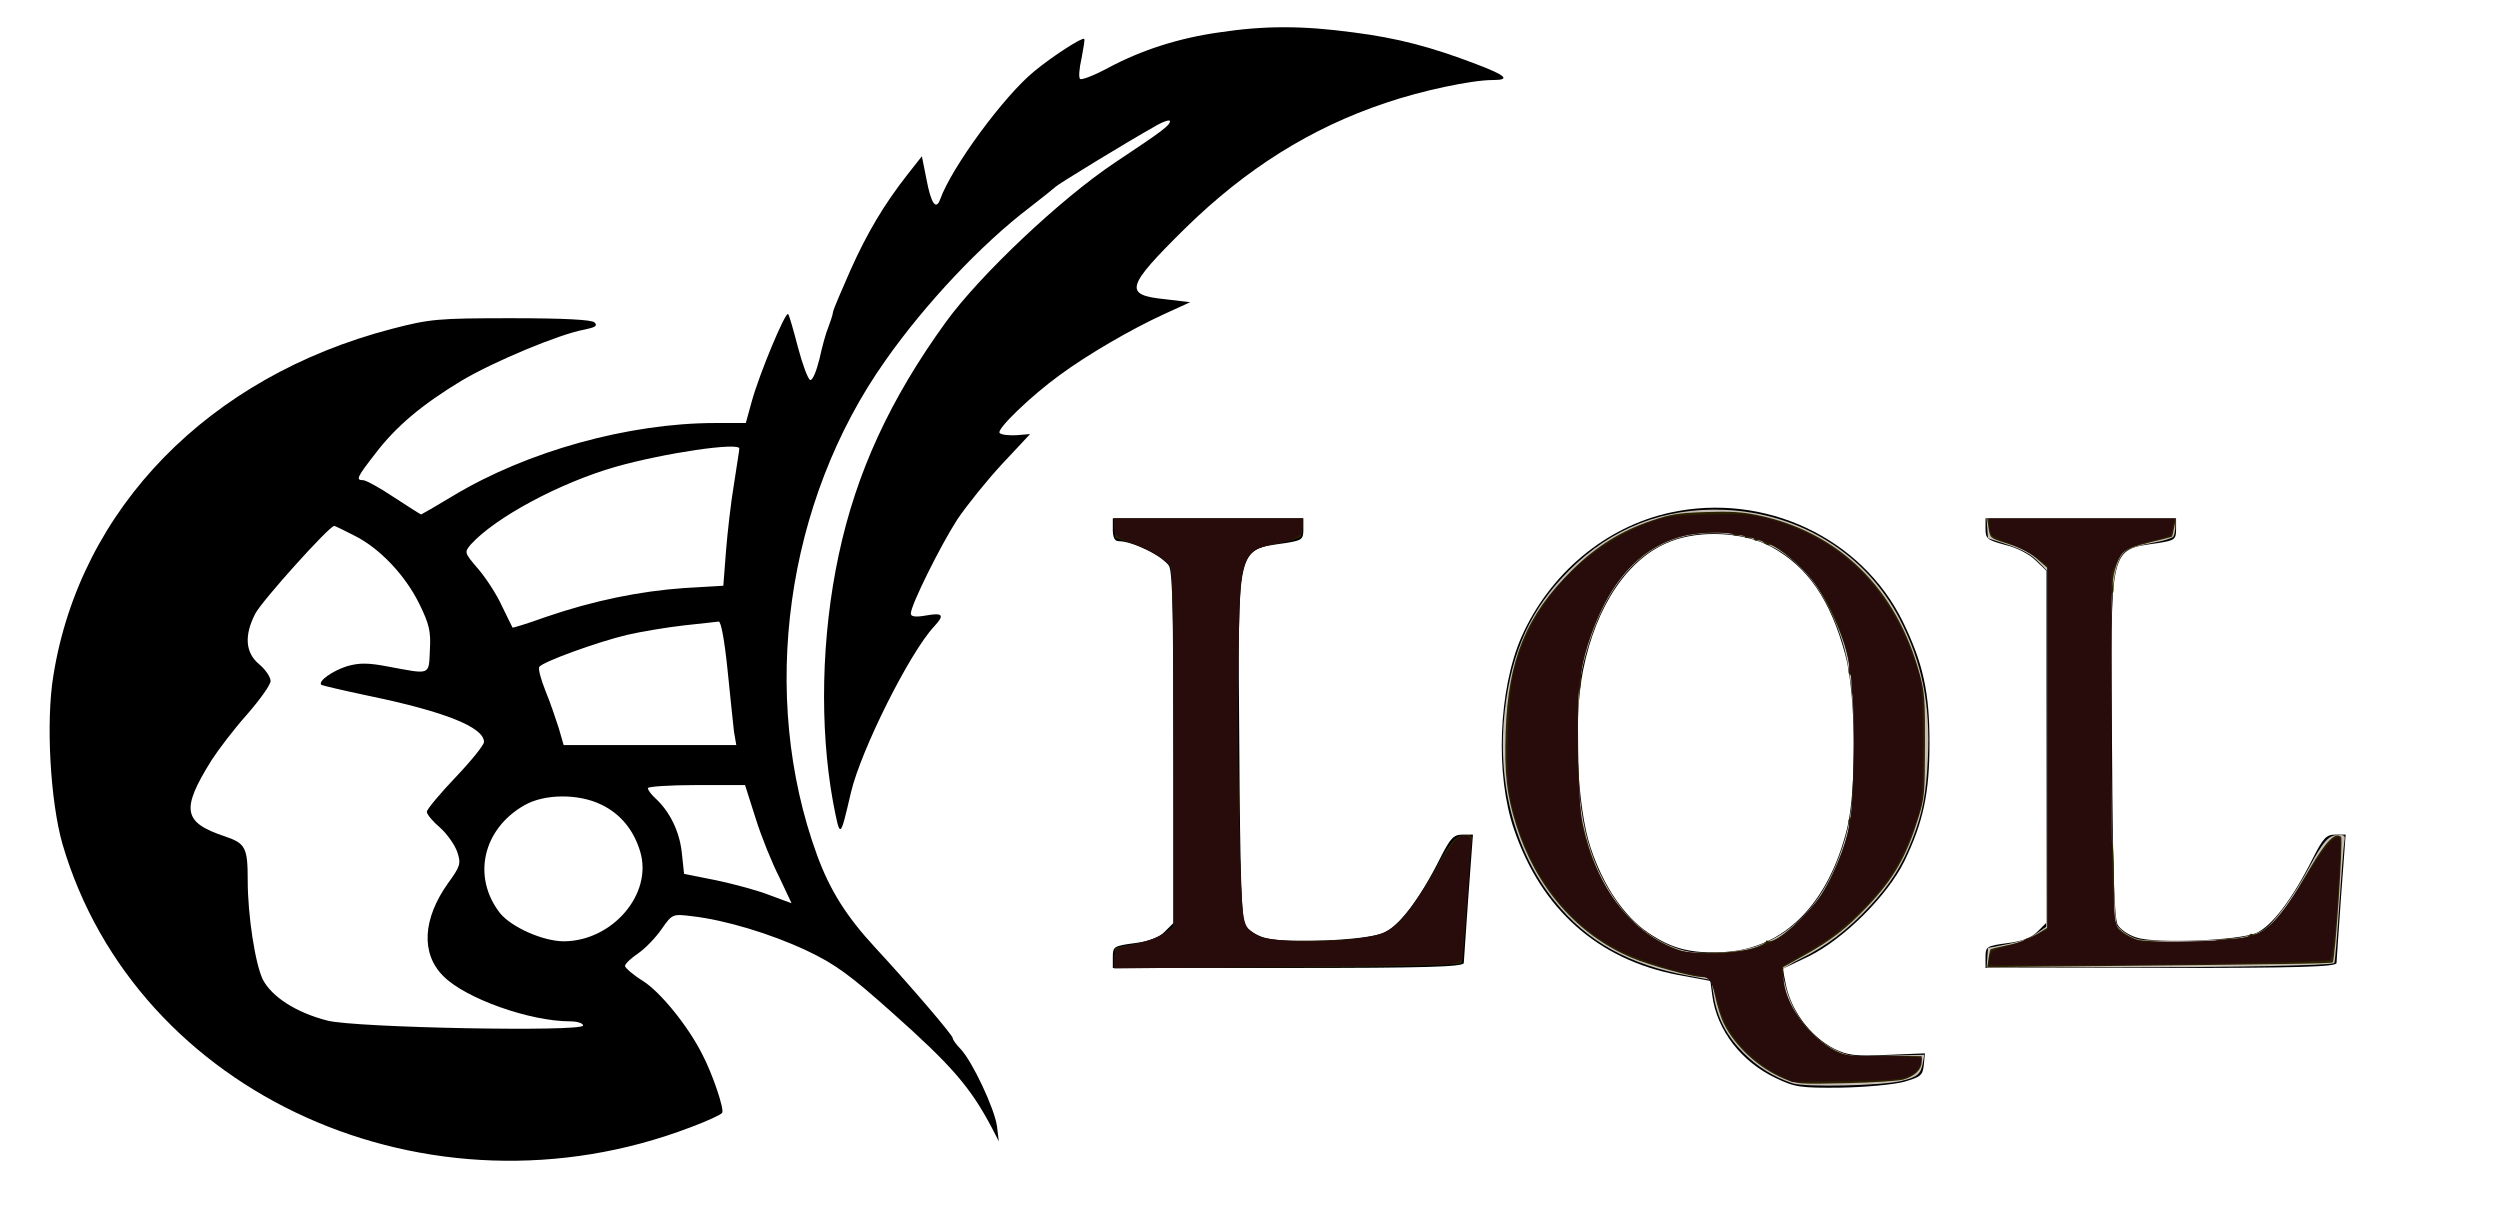
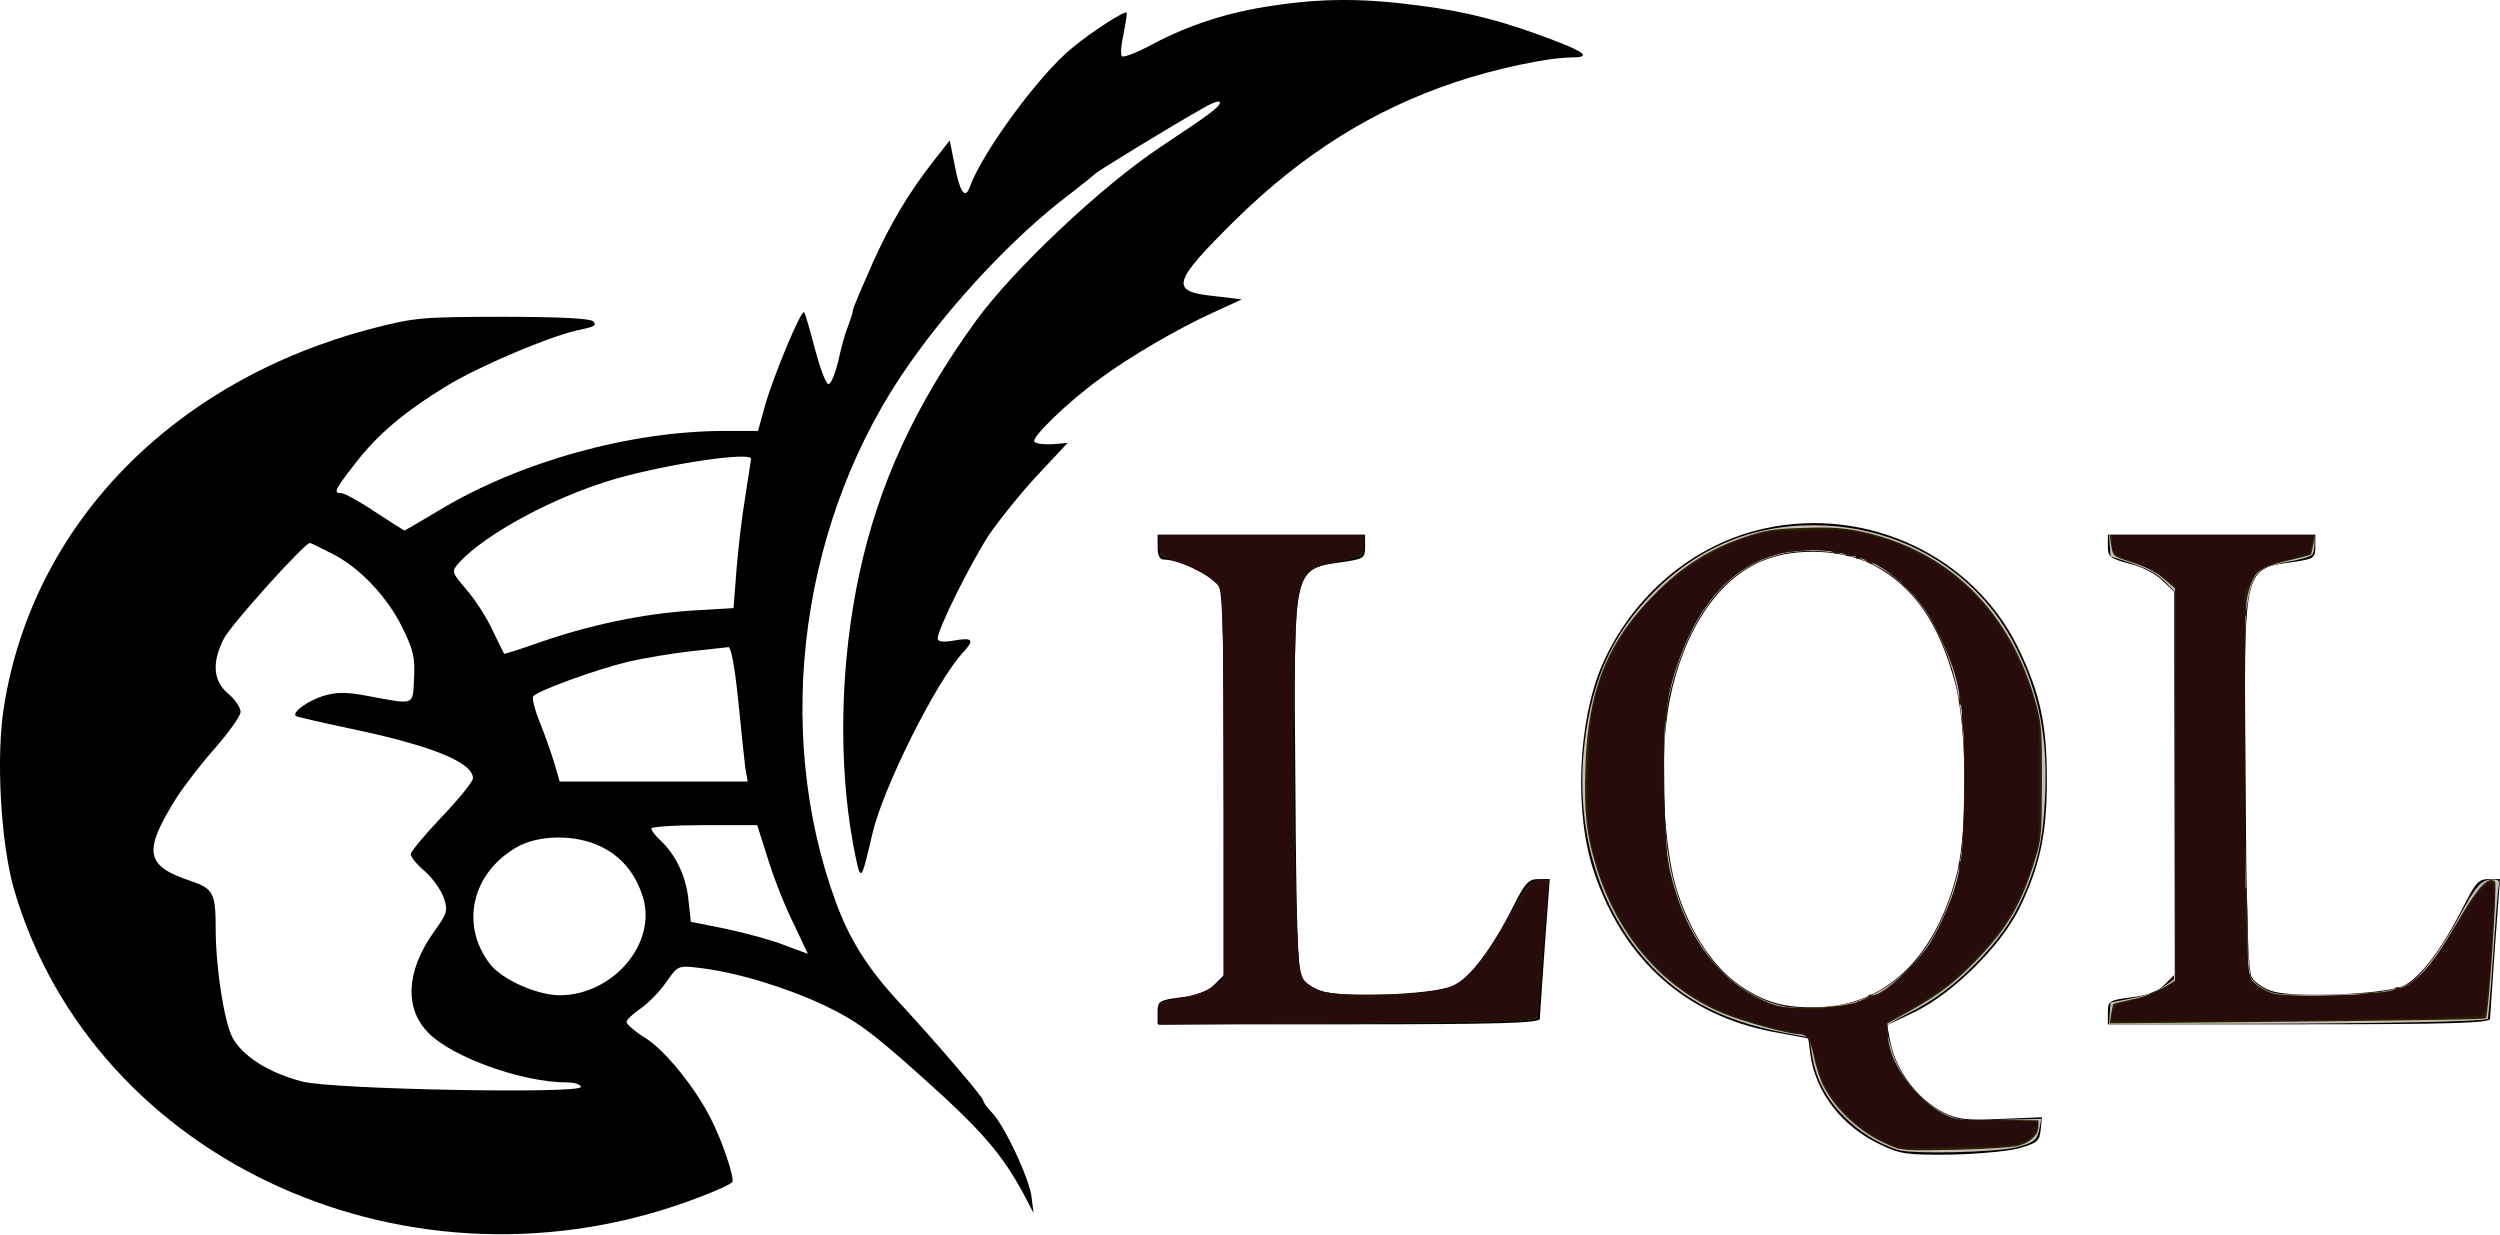
- <svg xmlns="http://www.w3.org/2000/svg" version="1.0" width="656pt" height="320pt" viewBox="0 0 656 320" preserveAspectRatio="xMidYMid meet" id="svg3741">
+ <svg xmlns="http://www.w3.org/2000/svg" version="1.0" width="602.478pt" height="297.439pt" viewBox="0 0 602.478 297.439" preserveAspectRatio="xMidYMid meet" id="svg3741">
  <defs id="defs3745" />
-   <g transform="translate(0,320) scale(0.1,-0.1)" fill="#000000" stroke="none" id="g3739">
-     <path d="M3199 3115 c-106 -15 -203 -46 -291 -93 -37 -20 -71 -33 -74 -29 -4 4 -2 28 4 54 5 27 9 49 7 51 -5 5 -84 -46 -131 -85 -79 -64 -217 -252 -247 -336 -11 -30 -24 -11 -36 53 l-12 60 -37 -47 c-62 -79 -106 -153 -150 -251 -23 -52 -44 -101 -46 -110 -1 -10 -8 -28 -13 -42 -6 -14 -16 -51 -23 -83 -8 -32 -18 -56 -24 -54 -6 2 -20 40 -32 85 -12 46 -23 85 -26 88 -7 7 -75 -156 -95 -228 l-16 -58 -80 0 c-227 0 -494 -74 -688 -191 -45 -27 -83 -49 -84 -49 -1 0 -33 20 -71 45 -37 25 -74 45 -81 45 -20 0 -17 7 32 70 55 72 122 128 226 191 84 50 256 122 322 134 29 6 36 10 27 19 -7 7 -78 11 -218 11 -194 0 -214 -2 -314 -28 -480 -125 -818 -471 -888 -910 -20 -121 -8 -330 24 -442 193 -659 962 -1005 1648 -743 43 16 80 33 83 38 6 9 -25 102 -53 155 -37 73 -109 162 -155 191 -26 16 -46 34 -47 39 0 6 15 20 34 33 19 13 47 42 62 64 28 40 29 40 79 34 88 -10 207 -46 301 -90 76 -36 114 -64 225 -163 156 -139 205 -195 262 -303 l18 -35 -5 40 c-6 45 -64 169 -95 202 -12 12 -21 25 -21 29 0 8 -116 143 -203 237 -75 81 -119 150 -153 243 -153 419 -83 928 180 1299 104 148 252 305 377 400 35 27 66 52 69 55 5 6 185 116 258 157 23 14 42 20 42 15 0 -11 -20 -26 -145 -109 -141 -94 -353 -294 -443 -418 -147 -203 -235 -395 -281 -610 -46 -214 -51 -453 -15 -650 19 -98 18 -98 47 26 26 110 153 365 218 435 28 30 24 37 -21 29 -28 -5 -40 -3 -40 5 0 22 77 177 122 247 25 37 78 103 118 146 l73 78 -36 -3 c-20 -1 -40 1 -44 6 -9 9 82 97 158 152 72 53 185 119 272 159 l70 32 -67 8 c-108 11 -102 32 53 185 160 157 330 264 527 330 94 32 225 60 281 60 48 0 35 12 -44 42 -118 45 -205 68 -322 83 -134 18 -233 18 -352 0z m-1259 -1092 c0 -5 -7 -46 -14 -93 -8 -47 -17 -126 -21 -176 l-7 -91 -102 -6 c-116 -8 -239 -33 -364 -76 -47 -17 -87 -29 -87 -28 -1 1 -13 27 -28 57 -14 31 -43 75 -63 98 -36 42 -36 43 -18 64 65 71 233 161 379 203 131 37 325 65 325 48z m-1011 -228 c67 -33 134 -104 171 -179 26 -53 31 -72 28 -122 -3 -67 3 -64 -110 -43 -52 10 -75 10 -107 1 -38 -12 -77 -39 -68 -49 3 -2 59 -15 125 -29 198 -41 302 -82 302 -121 0 -8 -34 -50 -75 -93 -41 -43 -75 -84 -75 -90 0 -7 16 -26 35 -42 19 -17 39 -46 45 -64 10 -30 8 -37 -24 -81 -67 -94 -72 -185 -13 -244 58 -59 227 -119 333 -119 19 0 34 -5 34 -11 0 -17 -599 -6 -671 13 -82 21 -145 62 -169 107 -20 40 -40 168 -40 261 0 86 -6 97 -59 115 -111 37 -117 70 -36 200 18 28 59 82 93 120 34 39 62 78 62 88 0 10 -13 30 -30 44 -36 30 -40 75 -10 133 17 33 194 230 207 230 2 0 25 -11 52 -25z m980 -352 c7 -71 15 -144 17 -163 l6 -35 -227 0 -226 0 -13 45 c-8 25 -23 69 -35 98 -12 30 -19 57 -16 62 8 13 151 65 230 84 39 9 106 20 150 25 44 5 85 9 91 10 6 0 15 -48 23 -126z m74 -391 c15 -48 43 -117 62 -154 18 -38 32 -68 32 -68 -1 0 -27 10 -57 21 -30 12 -93 29 -140 39 l-85 17 -6 56 c-6 56 -32 108 -69 142 -11 10 -20 22 -20 27 0 4 57 8 128 8 l127 0 28 -88z m-406 37 c51 -24 86 -67 103 -124 33 -111 -73 -234 -200 -235 -55 0 -138 37 -168 74 -74 95 -45 221 64 283 52 30 141 31 201 2z" id="path3731" />
-     <path d="M4383 1855 c-170 -37 -317 -160 -391 -327 -60 -138 -69 -361 -19 -505 72 -210 221 -341 429 -381 l86 -16 5 -38 c12 -91 76 -174 167 -217 50 -24 65 -26 170 -25 63 1 138 8 165 15 45 13 50 17 53 44 l3 31 -99 -4 c-85 -4 -104 -1 -139 16 -64 33 -115 102 -128 174 l-7 36 69 33 c91 45 206 159 250 249 50 103 66 180 66 310 0 133 -16 208 -70 319 -108 220 -363 340 -610 286z m265 -90 c95 -52 155 -138 194 -283 28 -102 30 -351 5 -455 -49 -198 -164 -315 -321 -325 -87 -5 -139 8 -202 51 -63 43 -117 123 -150 222 -36 107 -46 335 -20 466 34 170 118 295 229 338 78 31 193 25 265 -14z" id="path3733" />
-     <path d="M2920 1810 c0 -20 5 -30 15 -30 38 0 122 -42 133 -66 9 -18 12 -157 12 -480 l0 -455 -24 -24 c-16 -16 -40 -25 -80 -30 -53 -7 -56 -9 -56 -36 l0 -29 460 0 c361 0 460 3 461 13 0 6 6 85 12 175 l12 162 -27 0 c-24 0 -32 -9 -59 -62 -54 -108 -108 -178 -148 -196 -48 -20 -264 -29 -315 -12 -20 6 -42 21 -49 33 -9 16 -13 135 -15 463 -4 540 -9 520 121 539 43 7 47 9 47 36 l0 29 -250 0 -250 0 0 -30z" id="path3735" />
-     <path d="M5210 1812 c0 -26 5 -29 52 -42 31 -7 64 -25 80 -41 l28 -27 0 -462 0 -461 -24 -24 c-16 -16 -40 -25 -80 -30 -53 -7 -56 -9 -56 -36 l0 -29 460 0 c361 0 460 3 461 13 0 6 6 85 12 175 l12 162 -27 0 c-24 0 -32 -9 -59 -62 -54 -108 -108 -178 -148 -196 -48 -20 -264 -29 -315 -12 -20 6 -42 21 -49 33 -9 16 -13 135 -15 463 -4 540 -9 520 121 539 43 7 47 9 47 36 l0 29 -250 0 -250 0 0 -28z" id="path3737" />
+   <g transform="matrix(0.1,0,0,-0.1,-13.02222,312.85)" id="g3739" style="fill:#000000;stroke:none">
+     <path d="m 3199,3115 c -106,-15 -203,-46 -291,-93 -37,-20 -71,-33 -74,-29 -4,4 -2,28 4,54 5,27 9,49 7,51 -5,5 -84,-46 -131,-85 -79,-64 -217,-252 -247,-336 -11,-30 -24,-11 -36,53 l -12,60 -37,-47 c -62,-79 -106,-153 -150,-251 -23,-52 -44,-101 -46,-110 -1,-10 -8,-28 -13,-42 -6,-14 -16,-51 -23,-83 -8,-32 -18,-56 -24,-54 -6,2 -20,40 -32,85 -12,46 -23,85 -26,88 -7,7 -75,-156 -95,-228 l -16,-58 h -80 c -227,0 -494,-74 -688,-191 -45,-27 -83,-49 -84,-49 -1,0 -33,20 -71,45 -37,25 -74,45 -81,45 -20,0 -17,7 32,70 55,72 122,128 226,191 84,50 256,122 322,134 29,6 36,10 27,19 -7,7 -78,11 -218,11 -194,0 -214,-2 -314,-28 C 548,2212 210,1866 140,1427 120,1306 132,1097 164,985 357,326 1126,-20 1812,242 c 43,16 80,33 83,38 6,9 -25,102 -53,155 -37,73 -109,162 -155,191 -26,16 -46,34 -47,39 0,6 15,20 34,33 19,13 47,42 62,64 28,40 29,40 79,34 88,-10 207,-46 301,-90 76,-36 114,-64 225,-163 156,-139 205,-195 262,-303 l 18,-35 -5,40 c -6,45 -64,169 -95,202 -12,12 -21,25 -21,29 0,8 -116,143 -203,237 -75,81 -119,150 -153,243 -153,419 -83,928 180,1299 104,148 252,305 377,400 35,27 66,52 69,55 5,6 185,116 258,157 23,14 42,20 42,15 0,-11 -20,-26 -145,-109 -141,-94 -353,-294 -443,-418 -147,-203 -235,-395 -281,-610 -46,-214 -51,-453 -15,-650 19,-98 18,-98 47,26 26,110 153,365 218,435 28,30 24,37 -21,29 -28,-5 -40,-3 -40,5 0,22 77,177 122,247 25,37 78,103 118,146 l 73,78 -36,-3 c -20,-1 -40,1 -44,6 -9,9 82,97 158,152 72,53 185,119 272,159 l 70,32 -67,8 c -108,11 -102,32 53,185 160,157 330,264 527,330 94,32 225,60 281,60 48,0 35,12 -44,42 -118,45 -205,68 -322,83 -134,18 -233,18 -352,0 z M 1940,2023 c 0,-5 -7,-46 -14,-93 -8,-47 -17,-126 -21,-176 l -7,-91 -102,-6 c -116,-8 -239,-33 -364,-76 -47,-17 -87,-29 -87,-28 -1,1 -13,27 -28,57 -14,31 -43,75 -63,98 -36,42 -36,43 -18,64 65,71 233,161 379,203 131,37 325,65 325,48 z M 929,1795 c 67,-33 134,-104 171,-179 26,-53 31,-72 28,-122 -3,-67 3,-64 -110,-43 -52,10 -75,10 -107,1 -38,-12 -77,-39 -68,-49 3,-2 59,-15 125,-29 198,-41 302,-82 302,-121 0,-8 -34,-50 -75,-93 -41,-43 -75,-84 -75,-90 0,-7 16,-26 35,-42 19,-17 39,-46 45,-64 10,-30 8,-37 -24,-81 -67,-94 -72,-185 -13,-244 58,-59 227,-119 333,-119 19,0 34,-5 34,-11 0,-17 -599,-6 -671,13 -82,21 -145,62 -169,107 -20,40 -40,168 -40,261 0,86 -6,97 -59,115 -111,37 -117,70 -36,200 18,28 59,82 93,120 34,39 62,78 62,88 0,10 -13,30 -30,44 -36,30 -40,75 -10,133 17,33 194,230 207,230 2,0 25,-11 52,-25 z m 980,-352 c 7,-71 15,-144 17,-163 l 6,-35 h -227 -226 l -13,45 c -8,25 -23,69 -35,98 -12,30 -19,57 -16,62 8,13 151,65 230,84 39,9 106,20 150,25 44,5 85,9 91,10 6,0 15,-48 23,-126 z m 74,-391 c 15,-48 43,-117 62,-154 18,-38 32,-68 32,-68 -1,0 -27,10 -57,21 -30,12 -93,29 -140,39 l -85,17 -6,56 c -6,56 -32,108 -69,142 -11,10 -20,22 -20,27 0,4 57,8 128,8 h 127 z m -406,37 c 51,-24 86,-67 103,-124 33,-111 -73,-234 -200,-235 -55,0 -138,37 -168,74 -74,95 -45,221 64,283 52,30 141,31 201,2 z" id="path3731" />
+     <path d="m 4383,1855 c -170,-37 -317,-160 -391,-327 -60,-138 -69,-361 -19,-505 72,-210 221,-341 429,-381 l 86,-16 5,-38 c 12,-91 76,-174 167,-217 50,-24 65,-26 170,-25 63,1 138,8 165,15 45,13 50,17 53,44 l 3,31 -99,-4 c -85,-4 -104,-1 -139,16 -64,33 -115,102 -128,174 l -7,36 69,33 c 91,45 206,159 250,249 50,103 66,180 66,310 0,133 -16,208 -70,319 -108,220 -363,340 -610,286 z m 265,-90 c 95,-52 155,-138 194,-283 28,-102 30,-351 5,-455 -49,-198 -164,-315 -321,-325 -87,-5 -139,8 -202,51 -63,43 -117,123 -150,222 -36,107 -46,335 -20,466 34,170 118,295 229,338 78,31 193,25 265,-14 z" id="path3733" />
+     <path d="m 2920,1810 c 0,-20 5,-30 15,-30 38,0 122,-42 133,-66 9,-18 12,-157 12,-480 V 779 l -24,-24 c -16,-16 -40,-25 -80,-30 -53,-7 -56,-9 -56,-36 v -29 h 460 c 361,0 460,3 461,13 0,6 6,85 12,175 l 12,162 h -27 c -24,0 -32,-9 -59,-62 -54,-108 -108,-178 -148,-196 -48,-20 -264,-29 -315,-12 -20,6 -42,21 -49,33 -9,16 -13,135 -15,463 -4,540 -9,520 121,539 43,7 47,9 47,36 v 29 h -250 -250 z" id="path3735" />
+     <path d="m 5210,1812 c 0,-26 5,-29 52,-42 31,-7 64,-25 80,-41 l 28,-27 V 1240 779 l -24,-24 c -16,-16 -40,-25 -80,-30 -53,-7 -56,-9 -56,-36 v -29 h 460 c 361,0 460,3 461,13 0,6 6,85 12,175 l 12,162 h -27 c -24,0 -32,-9 -59,-62 -54,-108 -108,-178 -148,-196 -48,-20 -264,-29 -315,-12 -20,6 -42,21 -49,33 -9,16 -13,135 -15,463 -4,540 -9,520 121,539 43,7 47,9 47,36 v 29 h -250 -250 z" id="path3737" />
  </g>
-   <path style="fill:#c8beb7;stroke-width:0.814" d="m 627.135,379.008 c -6.549,-2.2 -12.281,-5.754 -17.132,-10.624 -5.887,-5.91 -9.193,-12.244 -10.404,-19.933 l -0.878,-5.577 -7.777,-1.453 c -21.193,-3.96 -35.522,-11.914 -46.95,-26.062 -14.139,-17.505 -20.437,-41.651 -17.479,-67.015 2.419,-20.744 9.152,-35.387 22.394,-48.698 14.886,-14.964 33.417,-22.188 54.56,-21.27 26.389,1.146 49.434,15.506 61.084,38.063 7.971,15.434 10.87,29.809 9.931,49.25 -0.592,12.251 -1.819,18.646 -5.318,27.704 -3.623,9.379 -7.782,15.939 -14.999,23.656 -7.82,8.361 -15.186,13.97 -23.978,18.256 -3.695,1.801 -6.718,3.738 -6.718,4.303 0,0.565 0.675,3.462 1.501,6.439 2.714,9.789 9.215,17.674 17.818,21.612 4.279,1.959 4.951,2.025 17.459,1.706 l 13.009,-0.331 -0.525,2.882 c -0.713,3.917 -1.876,4.895 -7.443,6.262 -6.87,1.686 -33.856,2.273 -38.154,0.829 z m -12.227,-48.086 c 13.891,-5.042 23.644,-16.325 29.639,-34.291 3.185,-9.546 4.169,-17.937 4.15,-35.398 -0.018,-16.559 -1.45,-28.709 -4.459,-37.851 -7.161,-21.752 -19.872,-33.918 -37.985,-36.357 -25.508,-3.434 -43.446,11.518 -51.753,43.136 -1.772,6.743 -2.116,10.129 -2.455,24.129 -0.731,30.195 2.938,46.266 14.181,62.118 5.883,8.294 15.672,14.86 24.604,16.503 6.448,1.186 17.949,0.236 24.078,-1.989 z" id="path3751" transform="scale(0.75)" />
-   <path style="fill:#c8beb7;stroke-width:0.814" d="m 695.281,335.104 0.25,-3.461 6.787,-1.32 c 4.679,-0.91 7.841,-2.06 10.178,-3.703 l 3.391,-2.383 0.209,-62.207 0.209,-62.207 -2.651,-2.76 c -3.197,-3.328 -5.856,-4.784 -12.83,-7.026 l -5.293,-1.702 -0.25,-3.461 -0.25,-3.461 h 33.024 33.024 l -0.013,2.646 c -0.007,1.455 -0.307,3.11 -0.666,3.676 -0.36,0.566 -3.704,1.566 -7.432,2.222 -3.728,0.655 -7.673,1.778 -8.766,2.494 -2.814,1.844 -4.185,5.713 -5.1,14.394 -1.632,15.488 -0.346,113.389 1.535,116.903 0.524,0.98 2.499,2.607 4.387,3.616 3.221,1.721 4.366,1.831 18.497,1.776 16.199,-0.064 24.012,-1.103 28.352,-3.774 3.668,-2.257 10.428,-11.476 15.996,-21.816 5.121,-9.509 6.835,-11.399 10.333,-11.399 2.241,0 2.363,0.164 1.959,2.646 -0.237,1.455 -1.022,11.44 -1.745,22.188 -0.723,10.748 -1.492,19.725 -1.709,19.949 -0.79,0.816 -33.454,1.473 -77.05,1.55 l -44.627,0.079 z" id="path3753" transform="scale(0.75)" />
-   <path style="fill:#2b2200;stroke-width:0.814" d="m 389.938,335.104 0.25,-3.461 6.787,-1.32 c 4.681,-0.91 7.84,-2.06 10.178,-3.704 l 3.391,-2.384 -0.029,-61.843 c -0.021,-45.145 -0.284,-62.432 -0.975,-64.023 -1.161,-2.674 -7.003,-6.204 -14.06,-8.496 l -5.293,-1.719 -0.25,-3.37 -0.25,-3.37 h 33.024 33.024 l -0.013,2.646 c -0.007,1.455 -0.307,3.11 -0.666,3.676 -0.36,0.566 -3.704,1.566 -7.432,2.222 -3.728,0.655 -7.673,1.778 -8.766,2.494 -2.814,1.844 -4.185,5.713 -5.1,14.394 -1.615,15.328 -0.333,113.414 1.528,116.89 0.528,0.987 2.506,2.62 4.394,3.629 3.221,1.721 4.366,1.831 18.497,1.776 16.199,-0.064 24.012,-1.103 28.352,-3.774 3.668,-2.257 10.428,-11.476 15.996,-21.816 5.121,-9.509 6.835,-11.399 10.333,-11.399 2.241,0 2.363,0.164 1.959,2.646 -0.237,1.455 -1.022,11.44 -1.745,22.188 -0.723,10.748 -1.492,19.725 -1.709,19.949 -0.79,0.816 -33.454,1.473 -77.05,1.55 l -44.627,0.079 z" id="path3755" transform="scale(0.75)" />
-   <path style="fill:#2b2200;stroke-width:0.814" d="m 624.062,377.361 c -8.783,-3.715 -16.868,-11.116 -20.912,-19.141 -0.984,-1.953 -2.333,-6.159 -2.998,-9.347 -1.242,-5.958 -1.96,-7.017 -4.773,-7.04 -3.446,-0.029 -18.211,-4.088 -24.456,-6.723 -19.281,-8.136 -33.655,-24.678 -40.514,-46.622 -3.294,-10.54 -4.093,-17.664 -3.624,-32.335 0.814,-25.48 7.173,-40.938 23.377,-56.826 8.432,-8.267 17.014,-13.592 27.71,-17.192 6.777,-2.281 9.106,-2.651 18.801,-2.984 8.42,-0.29 12.7,-0.05 17.901,1.004 28.761,5.828 49.035,25.701 57.172,56.042 1.603,5.978 1.789,8.604 1.742,24.605 -0.05,16.975 -0.165,18.282 -2.206,24.947 -4.28,13.979 -8.633,21.569 -18.091,31.545 -7.129,7.519 -12.64,11.779 -21.985,16.993 l -7.328,4.089 0.133,3.77 c 0.428,12.132 15.099,27.769 25.658,27.347 1.937,-0.077 7.828,-0.107 13.09,-0.065 l 9.567,0.075 v 2.036 c 0,2.637 -2.362,4.948 -6.258,6.125 -1.708,0.516 -10.801,1.106 -20.206,1.31 -16.721,0.364 -17.203,0.328 -21.801,-1.617 z m -10.565,-45.68 c 2.351,-0.727 4.275,-1.695 4.275,-2.152 0,-0.457 0.353,-0.613 0.784,-0.346 2.271,1.403 13.96,-8.765 18.695,-16.263 5.069,-8.026 10.567,-22.566 9.543,-25.236 -0.237,-0.619 -0.01,-1.266 0.507,-1.438 1.036,-0.345 1.825,-41.623 0.826,-43.239 -0.301,-0.487 -0.447,-2.269 -0.325,-3.961 0.122,-1.692 -0.138,-3.076 -0.578,-3.076 -0.44,0 -0.619,-0.695 -0.397,-1.543 1.329,-5.082 -7.644,-26.063 -14.377,-33.616 -4.023,-4.514 -12.742,-11.017 -13.609,-10.15 -0.247,0.247 -1.002,-0.105 -1.678,-0.781 -0.676,-0.676 -1.732,-1.037 -2.346,-0.801 -0.614,0.236 -1.116,0.031 -1.116,-0.455 0,-0.486 -0.733,-0.692 -1.629,-0.458 -0.896,0.234 -1.629,0.051 -1.629,-0.407 0,-0.458 -0.916,-0.658 -2.036,-0.444 -1.12,0.214 -2.036,0.073 -2.036,-0.312 0,-1.157 -12.339,-0.792 -17.349,0.513 -11.725,3.054 -21.14,11.121 -27.584,23.635 -4.547,8.832 -8.226,20.423 -8.326,26.239 -0.041,2.348 -0.334,4.272 -0.652,4.275 -0.318,0.003 -0.462,9.074 -0.32,20.158 0.196,15.266 0.601,21.732 1.668,26.667 4.89,22.604 17.143,38.386 34.243,44.102 4.278,1.43 19.654,0.881 25.445,-0.91 z" id="path3757" transform="scale(0.75)" />
-   <path style="fill:#2b2200;stroke-width:0.814" d="m 695.714,335.416 c 0.251,-1.627 0.566,-3.09 0.702,-3.251 0.135,-0.161 2.725,-0.813 5.754,-1.448 3.03,-0.635 5.707,-1.419 5.949,-1.742 0.243,-0.323 0.991,-0.708 1.662,-0.855 0.672,-0.147 2.412,-1.002 3.868,-1.898 l 2.646,-1.631 v -62.954 -62.954 l -2.861,-2.512 c -3.445,-3.025 -5.886,-4.307 -11.796,-6.196 -5.411,-1.73 -5.373,-1.695 -5.95,-5.506 l -0.462,-3.053 h 33.017 33.017 l -0.57,3.053 c -0.314,1.679 -0.672,3.158 -0.797,3.285 -0.125,0.127 -3.605,1.034 -7.734,2.015 -5.091,1.209 -8.117,2.393 -9.4,3.676 -2.095,2.095 -4.055,8.907 -3.459,12.024 0.211,1.102 0.068,2.004 -0.318,2.004 -0.386,0 -0.696,19.878 -0.689,44.173 0.007,24.295 0.282,43.749 0.611,43.231 0.329,-0.518 0.635,4.428 0.681,10.992 0.129,18.724 -0.026,17.601 2.765,19.951 1.372,1.155 3.858,2.478 5.524,2.941 3.119,0.866 26.421,1.206 27.23,0.397 0.249,-0.249 2.953,-0.574 6.008,-0.722 3.145,-0.152 5.687,-0.664 5.859,-1.18 0.167,-0.501 0.628,-0.711 1.025,-0.466 1.112,0.687 4.977,-1.631 7.738,-4.641 3.762,-4.101 6.056,-7.481 12.376,-18.231 5.684,-9.668 9.018,-13.038 10.968,-11.088 0.756,0.756 -2.071,43.009 -2.936,43.873 -0.423,0.423 -19.515,0.72 -87.361,1.358 l -33.521,0.315 z" id="path3759" transform="scale(0.75)" />
-   <path style="fill:#280b0b;stroke-width:0.814" d="m 389.794,336.047 c 0.007,-1.526 0.282,-3.166 0.611,-3.643 0.329,-0.478 3.53,-1.494 7.112,-2.258 4.029,-0.86 7.756,-2.251 9.771,-3.649 l 3.257,-2.259 v -52.887 c 0,-29.088 -0.132,-57.382 -0.293,-62.875 l -0.293,-9.988 -3.282,-2.809 c -1.805,-1.545 -5.887,-3.79 -9.071,-4.989 -7.317,-2.755 -7.824,-3.178 -7.824,-6.524 v -2.75 h 32.977 32.977 l -0.013,2.239 c -0.007,1.232 -0.289,2.674 -0.627,3.206 -0.727,1.143 -4.107,2.511 -7.748,3.136 -8.877,1.524 -10.995,3.277 -12.745,10.554 -1.444,6.001 -1.999,59.958 -0.959,93.137 0.958,30.54 0.932,30.394 5.955,33.449 5.576,3.391 36.307,2.787 44.539,-0.876 4.967,-2.21 9.562,-7.742 17.441,-20.996 3.493,-5.876 7.231,-11.261 8.306,-11.965 2.92,-1.913 4.906,-1.196 4.781,1.726 -0.243,5.692 -2.839,38.398 -3.172,39.971 -0.279,1.319 -1.181,1.843 -3.838,2.231 -1.91,0.279 -29.213,0.753 -60.673,1.052 l -57.201,0.544 z" id="path3825" transform="scale(0.75)" />
-   <path style="fill:#280b0b;stroke-width:0.814" d="m 622.115,375.971 c -9.837,-5.016 -17.775,-13.882 -20.319,-22.692 -3.371,-11.677 -3.014,-11.193 -9.039,-12.242 -7.2,-1.254 -19.841,-5.346 -25.876,-8.377 -19.933,-10.01 -34.018,-29.991 -38.74,-54.957 -1.513,-8.001 -0.522,-34.694 1.602,-43.138 5.978,-23.771 24.308,-43.473 48.538,-52.171 4.989,-1.791 7.389,-2.091 19.25,-2.407 11.773,-0.313 14.42,-0.141 20.186,1.317 25.733,6.507 43.501,23.848 52.677,51.409 2.281,6.851 2.304,7.128 2.322,27.277 0.018,20.313 0.013,20.371 -2.329,27.277 -4.912,14.482 -10.234,22.781 -21.437,33.421 -5.115,4.859 -9.944,8.441 -16.412,12.177 l -9.164,5.293 0.398,4.277 c 0.828,8.896 8.265,19.58 17.207,24.717 4.037,2.32 4.184,2.339 17.71,2.347 7.911,0.004 13.639,0.327 13.639,0.769 0,2.517 -1.949,5.161 -4.677,6.345 -2.456,1.066 -6.75,1.386 -21.786,1.623 l -18.728,0.295 z m -13.111,-43.065 c 2.567,-0.42 5.865,-1.283 7.328,-1.916 1.463,-0.634 3.65,-1.554 4.86,-2.045 3.647,-1.481 13.885,-11.843 17.156,-17.365 4.602,-7.767 7.991,-17.295 9.227,-25.941 1.447,-10.122 1.445,-37.752 -0.005,-49.262 -1.94,-15.397 -7.929,-28.321 -17.546,-37.863 -7.237,-7.18 -10.123,-8.797 -19.581,-10.972 -11.886,-2.734 -23.91,-1.041 -32.787,4.615 -12.629,8.046 -22.789,27.004 -25.135,46.899 -1.228,10.415 -0.438,43.436 1.215,50.777 4.481,19.898 16.362,35.751 31.446,41.957 5.003,2.058 15.161,2.534 23.822,1.115 z" id="path3827" transform="scale(0.75)" />
-   <path style="fill:#280b0b;stroke-width:0.814" d="m 695.951,335.919 c 0.019,-2.85 0.874,-3.553 5.687,-4.676 2.463,-0.574 6.768,-2.152 9.567,-3.505 l 5.089,-2.46 v -63.72 -63.72 l -3.921,-2.878 c -2.156,-1.583 -6.424,-3.787 -9.484,-4.897 -6.037,-2.191 -6.92,-3.007 -6.939,-6.409 l -0.013,-2.239 h 32.484 32.484 l -0.657,2.914 c -0.362,1.603 -0.781,3.014 -0.932,3.135 -0.151,0.122 -2.802,0.843 -5.891,1.603 -9.335,2.297 -10.932,3.234 -12.941,7.587 l -1.798,3.895 0.09,59.44 c 0.102,67.3 -0.147,64.493 6.016,67.802 3.614,1.94 3.898,1.962 20.763,1.6 21.077,-0.453 24.374,-1.231 30.248,-7.135 2.216,-2.228 6.736,-8.512 10.045,-13.965 6.581,-10.845 10.092,-15.324 12.014,-15.324 1.081,0 1.176,1.282 0.71,9.567 -1.279,22.754 -2.258,32.367 -3.386,33.251 -1.1,0.861 -57.781,1.962 -101.132,1.965 l -18.117,8.9e-4 z" id="path3829" transform="scale(0.75)" />
+   <path style="fill:#c8beb7;stroke-width:0.611" d="m 457.329,277.106 c -4.912,-1.65 -9.211,-4.316 -12.849,-7.968 -4.416,-4.433 -6.895,-9.183 -7.803,-14.95 l -0.659,-4.182 -5.833,-1.09 c -15.895,-2.97 -26.642,-8.936 -35.212,-19.547 -10.604,-13.128 -15.327,-31.238 -13.109,-50.261 1.814,-15.558 6.864,-26.54 16.795,-36.523 11.165,-11.223 25.063,-16.641 40.92,-15.953 19.792,0.859 37.075,11.629 45.813,28.547 5.978,11.575 8.152,22.357 7.448,36.938 -0.444,9.188 -1.365,13.985 -3.989,20.778 -2.717,7.035 -5.836,11.954 -11.249,17.742 -5.865,6.271 -11.39,10.477 -17.983,13.692 -2.771,1.351 -5.038,2.803 -5.038,3.227 0,0.424 0.506,2.597 1.125,4.829 2.036,7.342 6.911,13.255 13.363,16.209 3.209,1.469 3.714,1.518 13.094,1.28 l 9.757,-0.248 -0.394,2.162 c -0.535,2.937 -1.407,3.671 -5.582,4.696 -5.152,1.265 -25.392,1.705 -28.616,0.622 z m -9.17,-36.064 c 10.419,-3.782 17.733,-12.244 22.229,-25.718 2.389,-7.159 3.127,-13.453 3.112,-26.549 -0.014,-12.419 -1.087,-21.532 -3.344,-28.388 -5.371,-16.314 -14.904,-25.439 -28.489,-27.268 -19.131,-2.576 -32.585,8.638 -38.815,32.352 -1.329,5.057 -1.587,7.597 -1.841,18.097 -0.548,22.646 2.203,34.699 10.636,46.588 4.412,6.221 11.754,11.145 18.453,12.377 4.836,0.889 13.462,0.177 18.059,-1.492 z" id="path3751" />
+   <path style="fill:#c8beb7;stroke-width:0.611" d="m 508.439,244.178 0.188,-2.595 5.091,-0.99 c 3.509,-0.682 5.881,-1.545 7.634,-2.777 l 2.543,-1.787 0.157,-46.656 0.157,-46.656 -1.989,-2.07 c -2.398,-2.496 -4.392,-3.588 -9.622,-5.27 l -3.969,-1.276 -0.188,-2.595 -0.188,-2.595 h 24.768 24.768 l -0.009,1.985 c -0.005,1.092 -0.23,2.332 -0.5,2.757 -0.27,0.425 -2.778,1.175 -5.574,1.666 -2.796,0.492 -5.754,1.333 -6.574,1.871 -2.111,1.383 -3.139,4.285 -3.825,10.795 -1.224,11.616 -0.26,85.041 1.151,87.678 0.393,0.735 1.874,1.956 3.29,2.712 2.416,1.291 3.275,1.373 13.873,1.332 12.15,-0.048 18.009,-0.828 21.264,-2.83 2.751,-1.692 7.821,-8.607 11.997,-16.362 3.841,-7.132 5.126,-8.55 7.75,-8.55 1.681,0 1.772,0.123 1.469,1.985 -0.178,1.092 -0.767,8.58 -1.309,16.641 -0.542,8.061 -1.119,14.794 -1.282,14.962 -0.592,0.612 -25.09,1.105 -57.788,1.162 l -33.47,0.059 z" id="path3753" />
+   <path style="fill:#2b2200;stroke-width:0.611" d="m 279.431,244.178 0.188,-2.595 5.091,-0.99 c 3.511,-0.683 5.88,-1.545 7.634,-2.778 l 2.543,-1.788 -0.021,-46.382 c -0.016,-33.859 -0.213,-46.824 -0.731,-48.017 -0.871,-2.005 -5.252,-4.653 -10.545,-6.372 l -3.969,-1.289 -0.188,-2.528 -0.188,-2.528 h 24.768 24.768 l -0.009,1.985 c -0.005,1.092 -0.23,2.332 -0.5,2.757 -0.27,0.425 -2.778,1.175 -5.574,1.666 -2.796,0.492 -5.754,1.333 -6.574,1.871 -2.111,1.383 -3.139,4.285 -3.825,10.795 -1.211,11.496 -0.25,85.06 1.146,87.668 0.396,0.74 1.879,1.965 3.295,2.722 2.416,1.291 3.275,1.373 13.873,1.332 12.15,-0.048 18.009,-0.828 21.264,-2.83 2.751,-1.692 7.821,-8.607 11.997,-16.362 3.841,-7.132 5.126,-8.55 7.75,-8.55 1.681,0 1.772,0.123 1.469,1.985 -0.178,1.092 -0.767,8.58 -1.309,16.641 -0.542,8.061 -1.119,14.794 -1.282,14.962 -0.592,0.612 -25.09,1.105 -57.788,1.162 l -33.47,0.059 z" id="path3755" />
+   <path style="fill:#2b2200;stroke-width:0.611" d="m 455.024,275.871 c -6.587,-2.787 -12.651,-8.337 -15.684,-14.356 -0.738,-1.465 -1.75,-4.619 -2.248,-7.01 -0.932,-4.469 -1.47,-5.263 -3.58,-5.28 -2.584,-0.021 -13.658,-3.066 -18.342,-5.042 -14.46,-6.102 -25.241,-18.509 -30.385,-34.966 -2.471,-7.905 -3.07,-13.248 -2.718,-24.251 0.611,-19.11 5.38,-30.703 17.533,-42.619 6.324,-6.201 12.76,-10.194 20.782,-12.894 5.083,-1.711 6.83,-1.988 14.101,-2.238 6.315,-0.217 9.525,-0.037 13.426,0.753 21.571,4.371 36.776,19.276 42.879,42.031 1.202,4.483 1.342,6.453 1.307,18.454 -0.037,12.731 -0.124,13.711 -1.655,18.711 -3.21,10.484 -6.475,16.177 -13.569,23.659 -5.346,5.639 -9.48,8.834 -16.489,12.745 l -5.496,3.067 0.1,2.828 c 0.321,9.099 11.324,20.827 19.243,20.51 1.453,-0.058 5.871,-0.08 9.817,-0.049 l 7.176,0.057 v 1.527 c 0,1.977 -1.771,3.711 -4.693,4.594 -1.281,0.387 -8.101,0.829 -15.154,0.983 -12.54,0.273 -12.903,0.246 -16.351,-1.213 z m -7.924,-34.26 c 1.763,-0.545 3.206,-1.272 3.206,-1.614 0,-0.343 0.265,-0.46 0.588,-0.26 1.703,1.053 10.47,-6.574 14.022,-12.197 3.802,-6.019 7.925,-16.925 7.157,-18.927 -0.178,-0.464 -0.007,-0.95 0.38,-1.079 0.777,-0.259 1.368,-31.217 0.619,-32.429 -0.226,-0.365 -0.335,-1.702 -0.244,-2.971 0.092,-1.269 -0.104,-2.307 -0.434,-2.307 -0.33,0 -0.464,-0.521 -0.297,-1.158 0.997,-3.811 -5.733,-19.547 -10.782,-25.212 -3.017,-3.385 -9.557,-8.263 -10.207,-7.613 -0.185,0.185 -0.751,-0.078 -1.259,-0.586 -0.507,-0.507 -1.299,-0.777 -1.759,-0.601 -0.461,0.177 -0.837,0.023 -0.837,-0.341 0,-0.365 -0.55,-0.519 -1.221,-0.343 -0.672,0.176 -1.221,0.038 -1.221,-0.305 0,-0.344 -0.687,-0.493 -1.527,-0.333 -0.84,0.161 -1.527,0.055 -1.527,-0.234 0,-0.867 -9.255,-0.594 -13.012,0.385 -8.794,2.291 -15.855,8.341 -20.688,17.727 -3.411,6.624 -6.169,15.317 -6.245,19.679 -0.03,1.761 -0.251,3.204 -0.489,3.206 -0.239,0.002 -0.346,6.805 -0.24,15.118 0.147,11.45 0.45,16.299 1.251,20 3.667,16.953 12.858,28.789 25.682,33.076 3.209,1.073 14.741,0.66 19.084,-0.682 z" id="path3757" />
+   <path style="fill:#2b2200;stroke-width:0.611" d="m 508.763,244.412 c 0.188,-1.22 0.425,-2.317 0.526,-2.438 0.101,-0.121 2.044,-0.61 4.316,-1.086 2.272,-0.476 4.28,-1.064 4.462,-1.307 0.182,-0.242 0.743,-0.531 1.247,-0.641 0.504,-0.11 1.809,-0.751 2.901,-1.424 l 1.985,-1.223 v -47.215 -47.215 l -2.146,-1.884 c -2.584,-2.268 -4.414,-3.23 -8.847,-4.647 -4.058,-1.298 -4.03,-1.271 -4.462,-4.13 l -0.346,-2.29 h 24.762 24.762 l -0.428,2.29 c -0.235,1.26 -0.504,2.368 -0.598,2.464 -0.093,0.095 -2.704,0.775 -5.801,1.511 -3.818,0.907 -6.088,1.795 -7.05,2.757 -1.571,1.571 -3.041,6.681 -2.594,9.018 0.158,0.827 0.051,1.503 -0.239,1.503 -0.289,0 -0.522,14.908 -0.517,33.13 0.005,18.221 0.211,32.812 0.458,32.423 0.247,-0.389 0.476,3.321 0.51,8.244 0.097,14.043 -0.02,13.201 2.074,14.963 1.029,0.866 2.894,1.859 4.143,2.206 2.339,0.65 19.816,0.904 20.423,0.298 0.187,-0.187 2.215,-0.431 4.506,-0.542 2.358,-0.114 4.265,-0.498 4.394,-0.885 0.125,-0.376 0.471,-0.533 0.768,-0.349 0.834,0.515 3.733,-1.223 5.803,-3.481 2.821,-3.076 4.542,-5.611 9.282,-13.673 4.263,-7.251 6.763,-9.779 8.226,-8.316 0.567,0.567 -1.553,32.256 -2.202,32.905 -0.317,0.317 -14.637,0.54 -65.521,1.018 l -25.141,0.236 z" id="path3759" />
+   <path style="fill:#280b0b;stroke-width:0.611" d="m 279.323,244.885 c 0.005,-1.145 0.211,-2.374 0.458,-2.732 0.247,-0.358 2.647,-1.12 5.334,-1.693 3.022,-0.645 5.817,-1.689 7.328,-2.737 l 2.443,-1.694 v -39.666 c 0,-21.816 -0.099,-43.036 -0.22,-47.156 l -0.22,-7.491 -2.462,-2.107 c -1.354,-1.159 -4.415,-2.843 -6.803,-3.742 -5.488,-2.067 -5.868,-2.384 -5.868,-4.893 v -2.063 h 24.733 24.733 l -0.009,1.679 c -0.005,0.924 -0.217,2.006 -0.47,2.405 -0.545,0.857 -3.08,1.883 -5.811,2.352 -6.658,1.143 -8.246,2.458 -9.559,7.915 -1.083,4.5 -1.5,44.968 -0.719,69.853 0.718,22.905 0.699,22.796 4.466,25.087 4.182,2.543 27.23,2.09 33.404,-0.657 3.725,-1.657 7.172,-5.806 13.081,-15.747 2.62,-4.407 5.423,-8.446 6.23,-8.974 2.19,-1.435 3.68,-0.897 3.586,1.295 -0.182,4.269 -2.129,28.799 -2.379,29.978 -0.21,0.989 -0.886,1.382 -2.878,1.674 -1.432,0.21 -21.91,0.565 -45.505,0.789 l -42.901,0.408 z" id="path3825" />
+   <path style="fill:#280b0b;stroke-width:0.611" d="m 453.564,274.828 c -7.378,-3.762 -13.331,-10.411 -15.239,-17.019 -2.528,-8.758 -2.26,-8.395 -6.779,-9.182 -5.4,-0.94 -14.881,-4.01 -19.407,-6.283 -14.95,-7.507 -25.514,-22.493 -29.055,-41.218 -1.135,-6.001 -0.392,-26.021 1.201,-32.354 4.484,-17.828 18.231,-32.605 36.403,-39.128 3.742,-1.343 5.542,-1.568 14.437,-1.805 8.83,-0.235 10.815,-0.106 15.139,0.988 19.3,4.881 32.626,17.886 39.508,38.557 1.711,5.138 1.728,5.346 1.742,20.458 0.014,15.235 0.01,15.278 -1.747,20.458 -3.684,10.862 -7.676,17.086 -16.078,25.066 -3.836,3.644 -7.458,6.331 -12.309,9.132 l -6.873,3.969 0.298,3.208 c 0.621,6.672 6.199,14.685 12.905,18.538 3.028,1.74 3.138,1.754 13.282,1.76 5.933,0.003 10.229,0.245 10.229,0.577 0,1.888 -1.462,3.871 -3.508,4.758 -1.842,0.799 -5.063,1.039 -16.34,1.217 l -14.046,0.222 z m -9.834,-32.299 c 1.925,-0.315 4.399,-0.962 5.496,-1.437 1.098,-0.475 2.738,-1.165 3.645,-1.534 2.736,-1.111 10.414,-8.882 12.867,-13.023 3.451,-5.826 5.993,-12.971 6.92,-19.456 1.086,-7.592 1.083,-28.314 -0.004,-36.947 -1.455,-11.548 -5.947,-21.241 -13.16,-28.397 -5.428,-5.385 -7.592,-6.598 -14.686,-8.229 -8.914,-2.05 -17.932,-0.781 -24.59,3.462 -9.471,6.035 -17.092,20.253 -18.851,35.174 -0.921,7.811 -0.329,32.577 0.911,38.083 3.361,14.923 12.272,26.813 23.584,31.468 3.752,1.544 11.371,1.9 17.867,0.837 z" id="path3827" />
+   <path style="fill:#280b0b;stroke-width:0.611" d="m 508.941,244.789 c 0.015,-2.138 0.656,-2.665 4.265,-3.507 1.847,-0.431 5.076,-1.614 7.176,-2.629 l 3.817,-1.845 v -47.79 -47.79 l -2.94,-2.158 c -1.617,-1.187 -4.818,-2.84 -7.113,-3.673 -4.528,-1.643 -5.19,-2.256 -5.205,-4.807 l -0.009,-1.679 h 24.363 24.363 l -0.493,2.186 c -0.271,1.202 -0.586,2.26 -0.699,2.352 -0.113,0.091 -2.102,0.632 -4.418,1.202 -7.001,1.723 -8.199,2.425 -9.706,5.69 l -1.349,2.921 0.068,44.58 c 0.077,50.475 -0.11,48.37 4.512,50.852 2.71,1.455 2.924,1.472 15.573,1.2 15.807,-0.339 18.281,-0.923 22.686,-5.352 1.662,-1.671 5.052,-6.384 7.534,-10.474 4.936,-8.134 7.569,-11.493 9.01,-11.493 0.81,0 0.882,0.962 0.532,7.176 -0.959,17.065 -1.694,24.276 -2.54,24.938 -0.825,0.646 -43.336,1.472 -75.849,1.473 l -13.588,6.7e-4 z" id="path3829" />
</svg>
